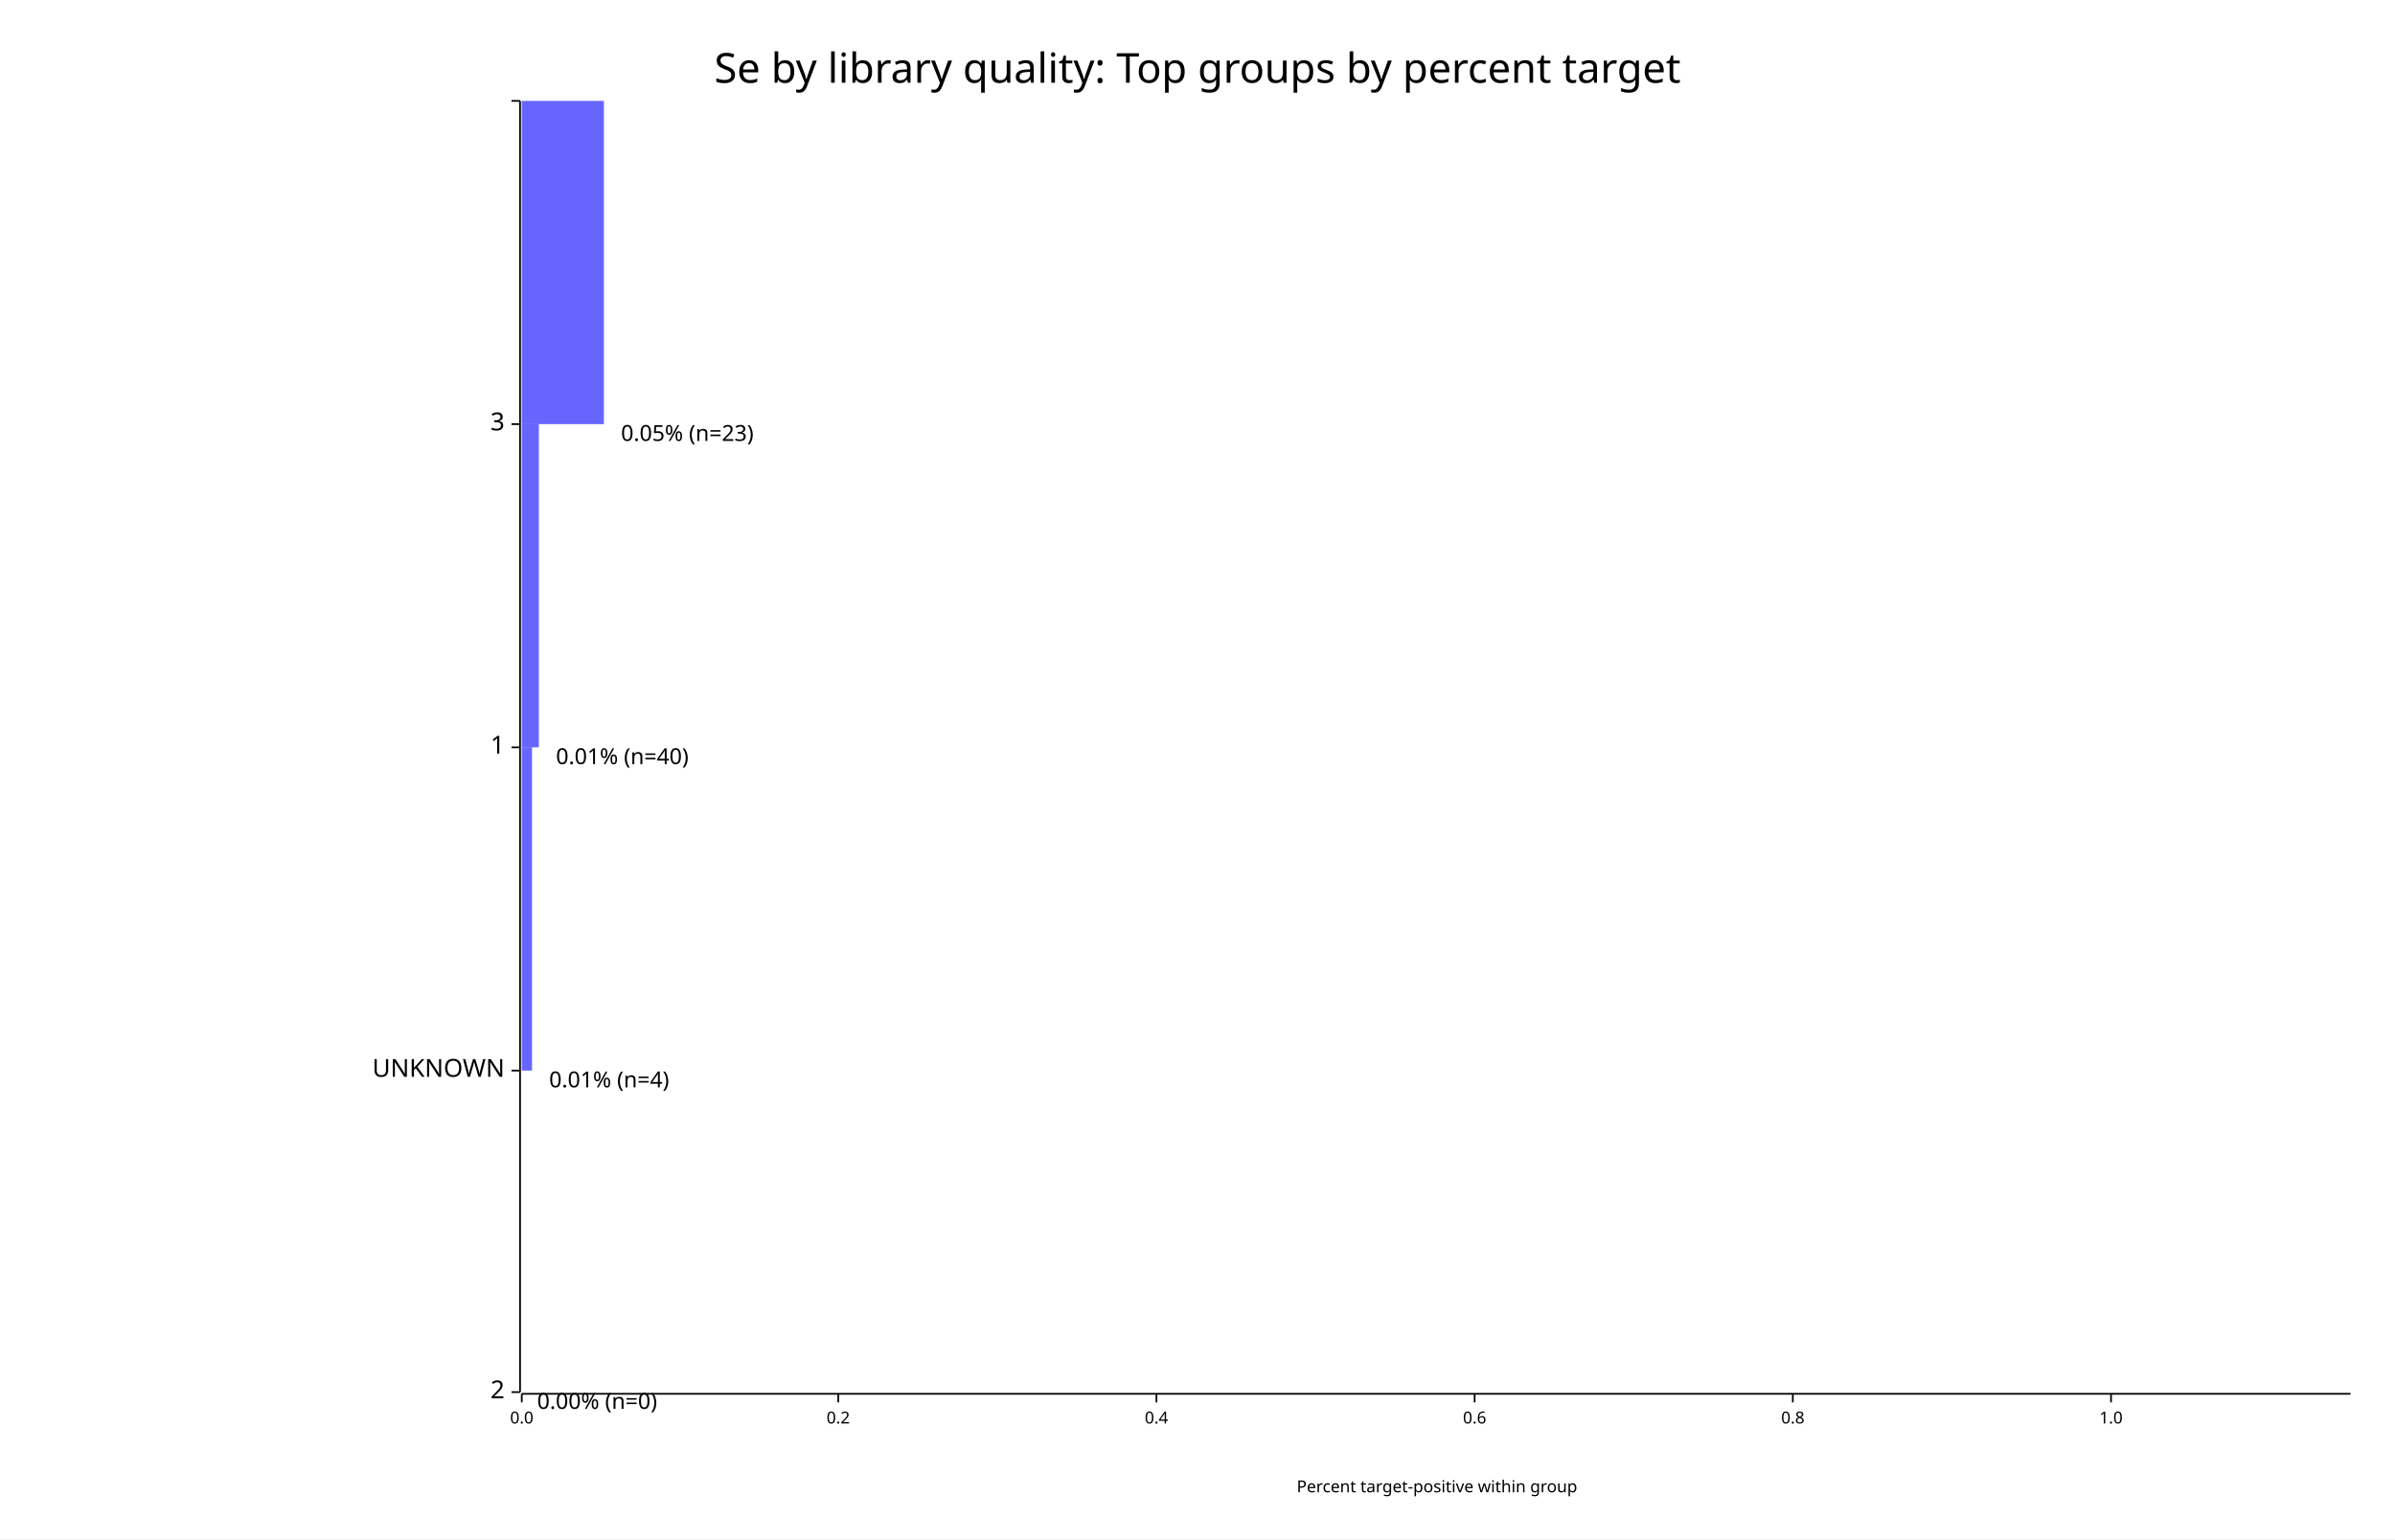
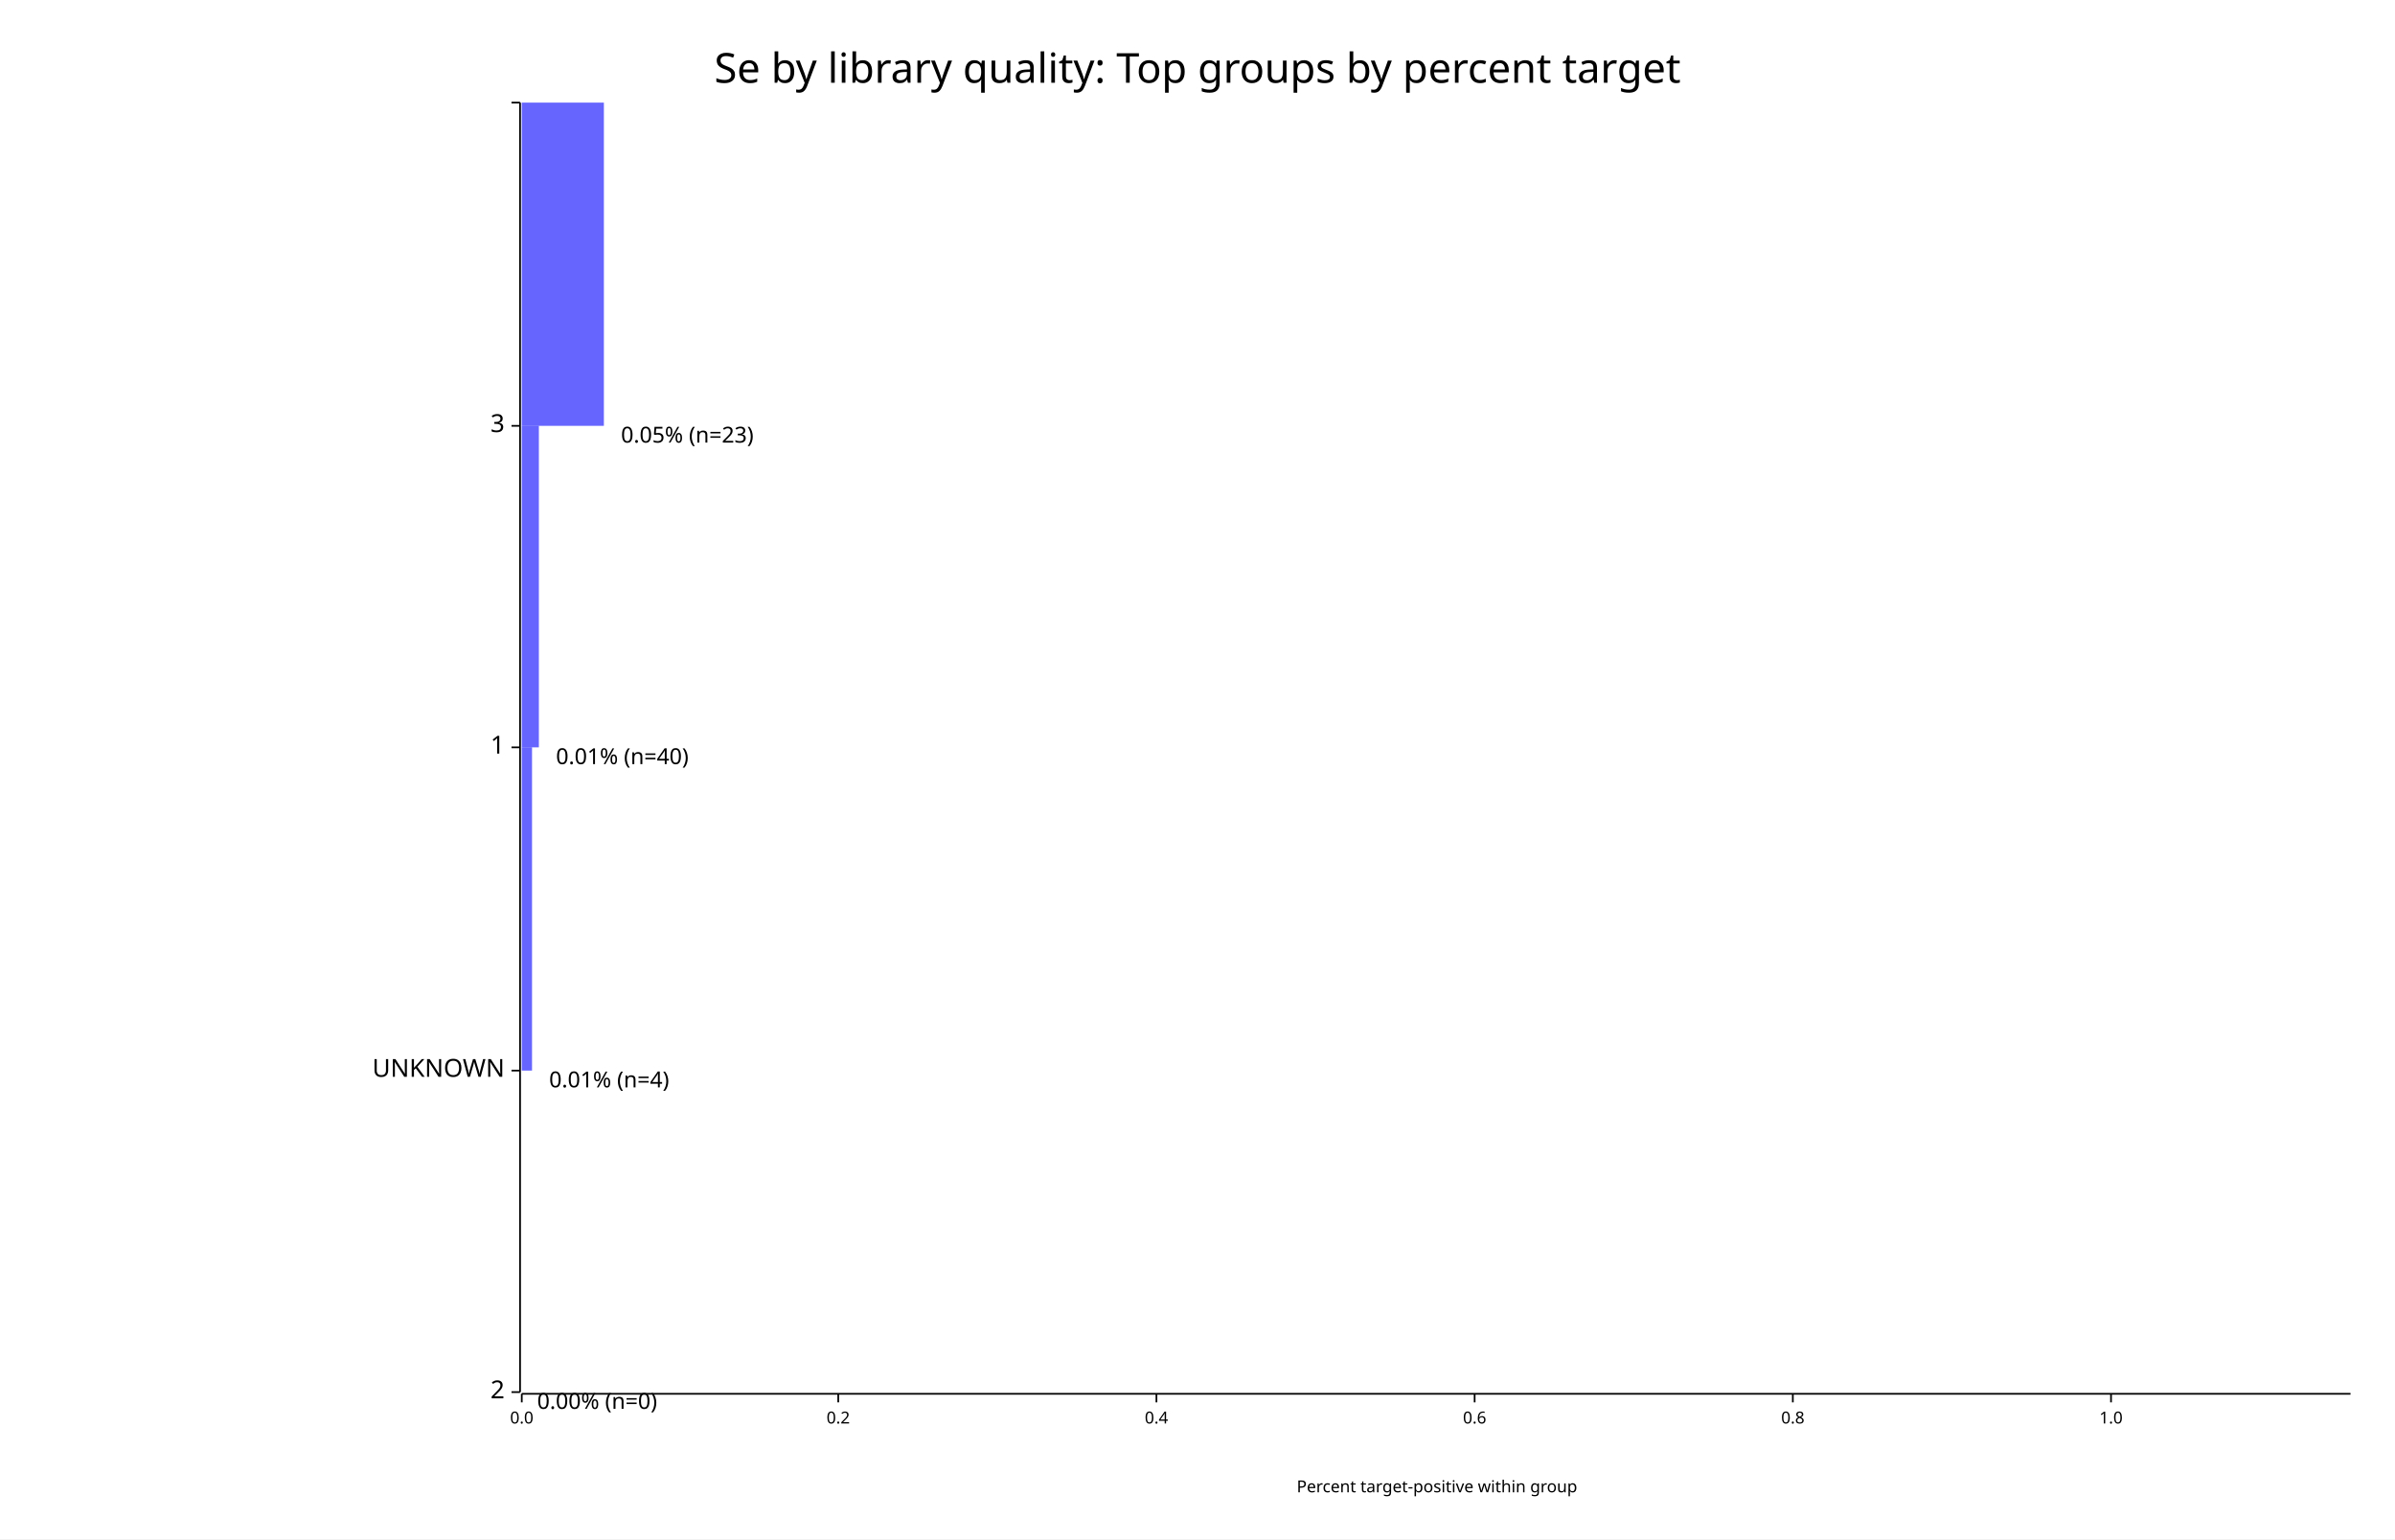
<svg xmlns="http://www.w3.org/2000/svg" width="1400" height="900" viewBox="0 0 1400 900">
  <rect x="0" y="0" width="1400" height="900" opacity="1" fill="#FFFFFF" stroke="none" />
  <text x="700" y="30" dy="0.76em" text-anchor="middle" font-family="sans-serif" font-size="24.194" opacity="1" fill="#000000">
Se by library quality: Top groups by percent target
</text>
  <text x="840" y="875" dy="-0.5ex" text-anchor="middle" font-family="sans-serif" font-size="9.677" opacity="1" fill="#000000">
Percent target-positive within group
</text>
-   <polyline fill="none" opacity="1" stroke="#000000" stroke-width="1" points="304,59 304,814 " />
+   <polyline fill="none" opacity="1" stroke="#000000" stroke-width="1" points="304,60 304,814 " />
  <text x="295" y="814" dy="0.5ex" text-anchor="end" font-family="sans-serif" font-size="14.516" opacity="1" fill="#000000">
2
</text>
  <polyline fill="none" opacity="1" stroke="#000000" stroke-width="1" points="299,814 304,814 " />
  <text x="295" y="626" dy="0.5ex" text-anchor="end" font-family="sans-serif" font-size="14.516" opacity="1" fill="#000000">
UNKNOWN
</text>
  <polyline fill="none" opacity="1" stroke="#000000" stroke-width="1" points="299,626 304,626 " />
  <text x="295" y="437" dy="0.5ex" text-anchor="end" font-family="sans-serif" font-size="14.516" opacity="1" fill="#000000">
1
</text>
  <polyline fill="none" opacity="1" stroke="#000000" stroke-width="1" points="299,437 304,437 " />
-   <text x="295" y="248" dy="0.5ex" text-anchor="end" font-family="sans-serif" font-size="14.516" opacity="1" fill="#000000">
+   <text x="295" y="249" dy="0.5ex" text-anchor="end" font-family="sans-serif" font-size="14.516" opacity="1" fill="#000000">
3
</text>
-   <polyline fill="none" opacity="1" stroke="#000000" stroke-width="1" points="299,248 304,248 " />
-   <text x="295" y="59" dy="0.5ex" text-anchor="end" font-family="sans-serif" font-size="14.516" opacity="1" fill="#000000">
+   <polyline fill="none" opacity="1" stroke="#000000" stroke-width="1" points="299,249 304,249 " />
+   <text x="295" y="60" dy="0.5ex" text-anchor="end" font-family="sans-serif" font-size="14.516" opacity="1" fill="#000000">

</text>
-   <polyline fill="none" opacity="1" stroke="#000000" stroke-width="1" points="299,59 304,59 " />
+   <polyline fill="none" opacity="1" stroke="#000000" stroke-width="1" points="299,60 304,60 " />
  <polyline fill="none" opacity="1" stroke="#000000" stroke-width="1" points="305,815 1374,815 " />
  <text x="305" y="825" dy="0.76em" text-anchor="middle" font-family="sans-serif" font-size="9.677" opacity="1" fill="#000000">
0.0
</text>
  <polyline fill="none" opacity="1" stroke="#000000" stroke-width="1" points="305,815 305,820 " />
  <text x="490" y="825" dy="0.76em" text-anchor="middle" font-family="sans-serif" font-size="9.677" opacity="1" fill="#000000">
0.2
</text>
  <polyline fill="none" opacity="1" stroke="#000000" stroke-width="1" points="490,815 490,820 " />
  <text x="676" y="825" dy="0.76em" text-anchor="middle" font-family="sans-serif" font-size="9.677" opacity="1" fill="#000000">
0.4
</text>
  <polyline fill="none" opacity="1" stroke="#000000" stroke-width="1" points="676,815 676,820 " />
  <text x="862" y="825" dy="0.76em" text-anchor="middle" font-family="sans-serif" font-size="9.677" opacity="1" fill="#000000">
0.6
</text>
  <polyline fill="none" opacity="1" stroke="#000000" stroke-width="1" points="862,815 862,820 " />
  <text x="1048" y="825" dy="0.76em" text-anchor="middle" font-family="sans-serif" font-size="9.677" opacity="1" fill="#000000">
0.8
</text>
  <polyline fill="none" opacity="1" stroke="#000000" stroke-width="1" points="1048,815 1048,820 " />
  <text x="1234" y="825" dy="0.76em" text-anchor="middle" font-family="sans-serif" font-size="9.677" opacity="1" fill="#000000">
1.0
</text>
  <polyline fill="none" opacity="1" stroke="#000000" stroke-width="1" points="1234,815 1234,820 " />
  <rect x="305" y="626" width="0" height="188" opacity="0.6" fill="#0000FF" stroke="none" />
  <text x="314" y="814" dy="0.76em" text-anchor="start" font-family="sans-serif" font-size="12.903" opacity="1" fill="#000000">
0.00% (n=0)
</text>
  <rect x="305" y="437" width="6" height="189" opacity="0.6" fill="#0000FF" stroke="none" />
  <text x="321" y="626" dy="0.76em" text-anchor="start" font-family="sans-serif" font-size="12.903" opacity="1" fill="#000000">
0.01% (n=4)
</text>
-   <rect x="305" y="248" width="10" height="189" opacity="0.6" fill="#0000FF" stroke="none" />
+   <rect x="305" y="249" width="10" height="188" opacity="0.6" fill="#0000FF" stroke="none" />
  <text x="325" y="437" dy="0.76em" text-anchor="start" font-family="sans-serif" font-size="12.903" opacity="1" fill="#000000">
0.01% (n=40)
</text>
-   <rect x="305" y="59" width="48" height="189" opacity="0.6" fill="#0000FF" stroke="none" />
-   <text x="363" y="248" dy="0.76em" text-anchor="start" font-family="sans-serif" font-size="12.903" opacity="1" fill="#000000">
+   <rect x="305" y="60" width="48" height="189" opacity="0.6" fill="#0000FF" stroke="none" />
+   <text x="363" y="249" dy="0.76em" text-anchor="start" font-family="sans-serif" font-size="12.903" opacity="1" fill="#000000">
0.05% (n=23)
</text>
</svg>
